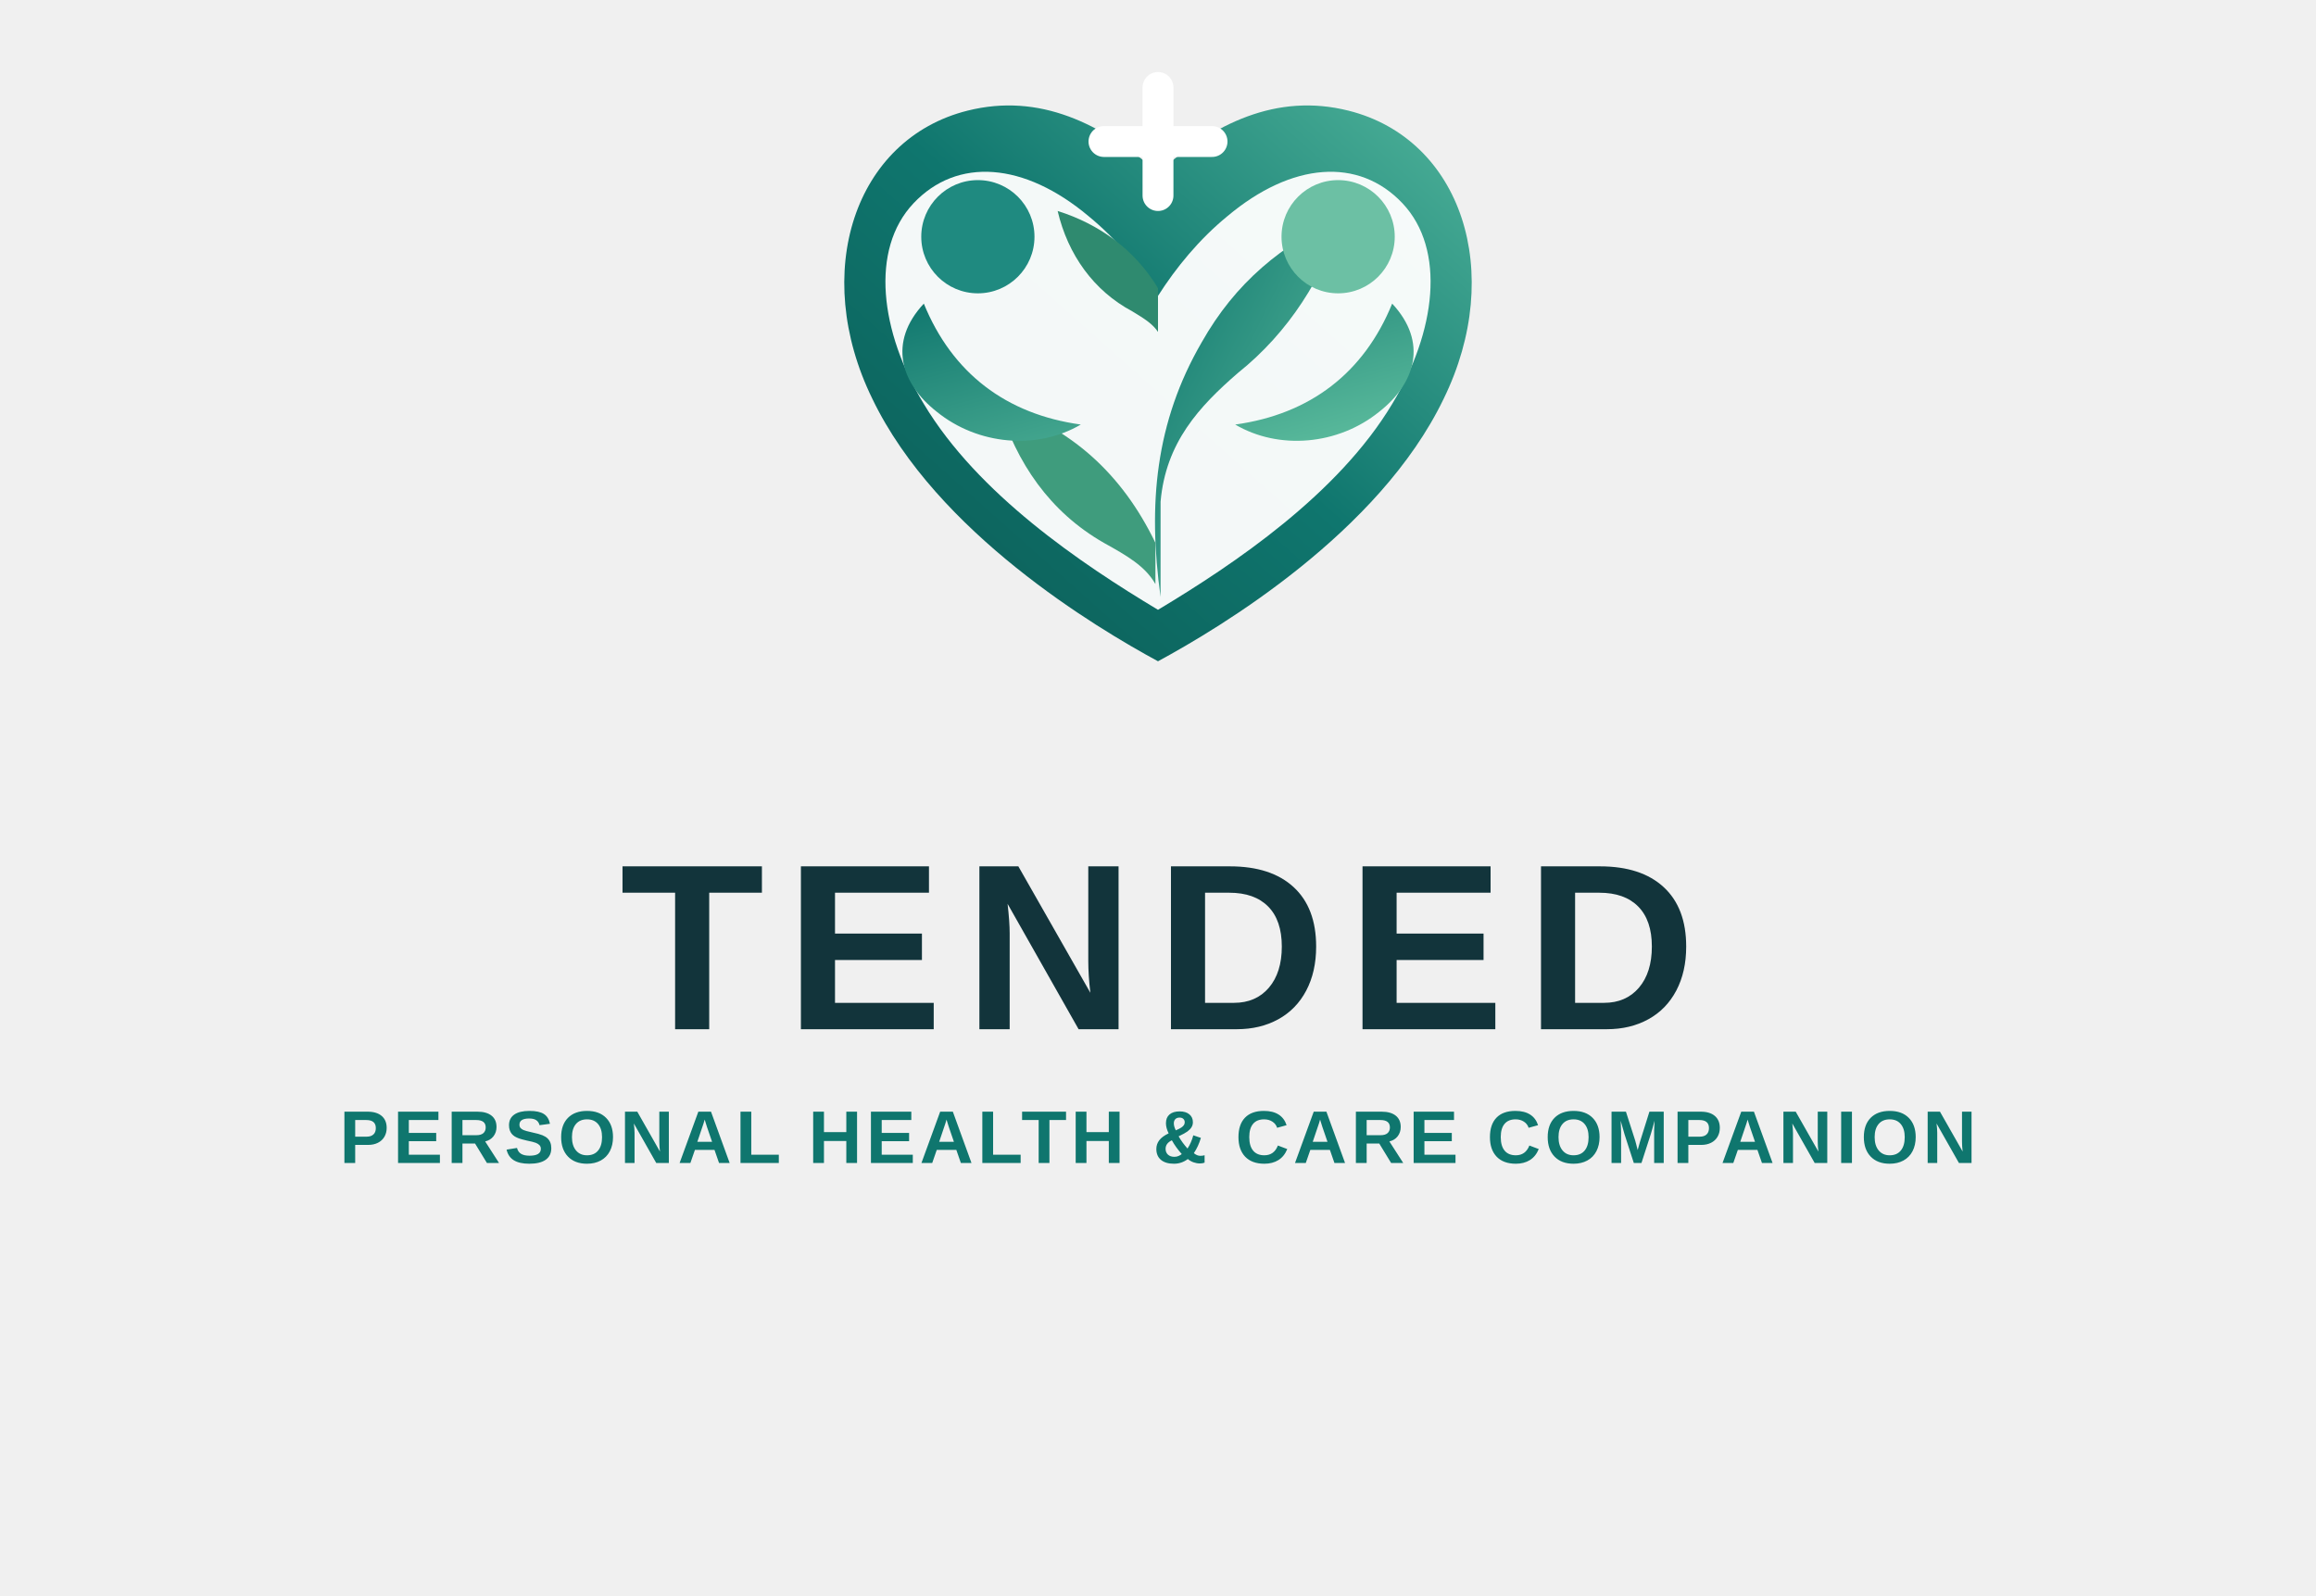
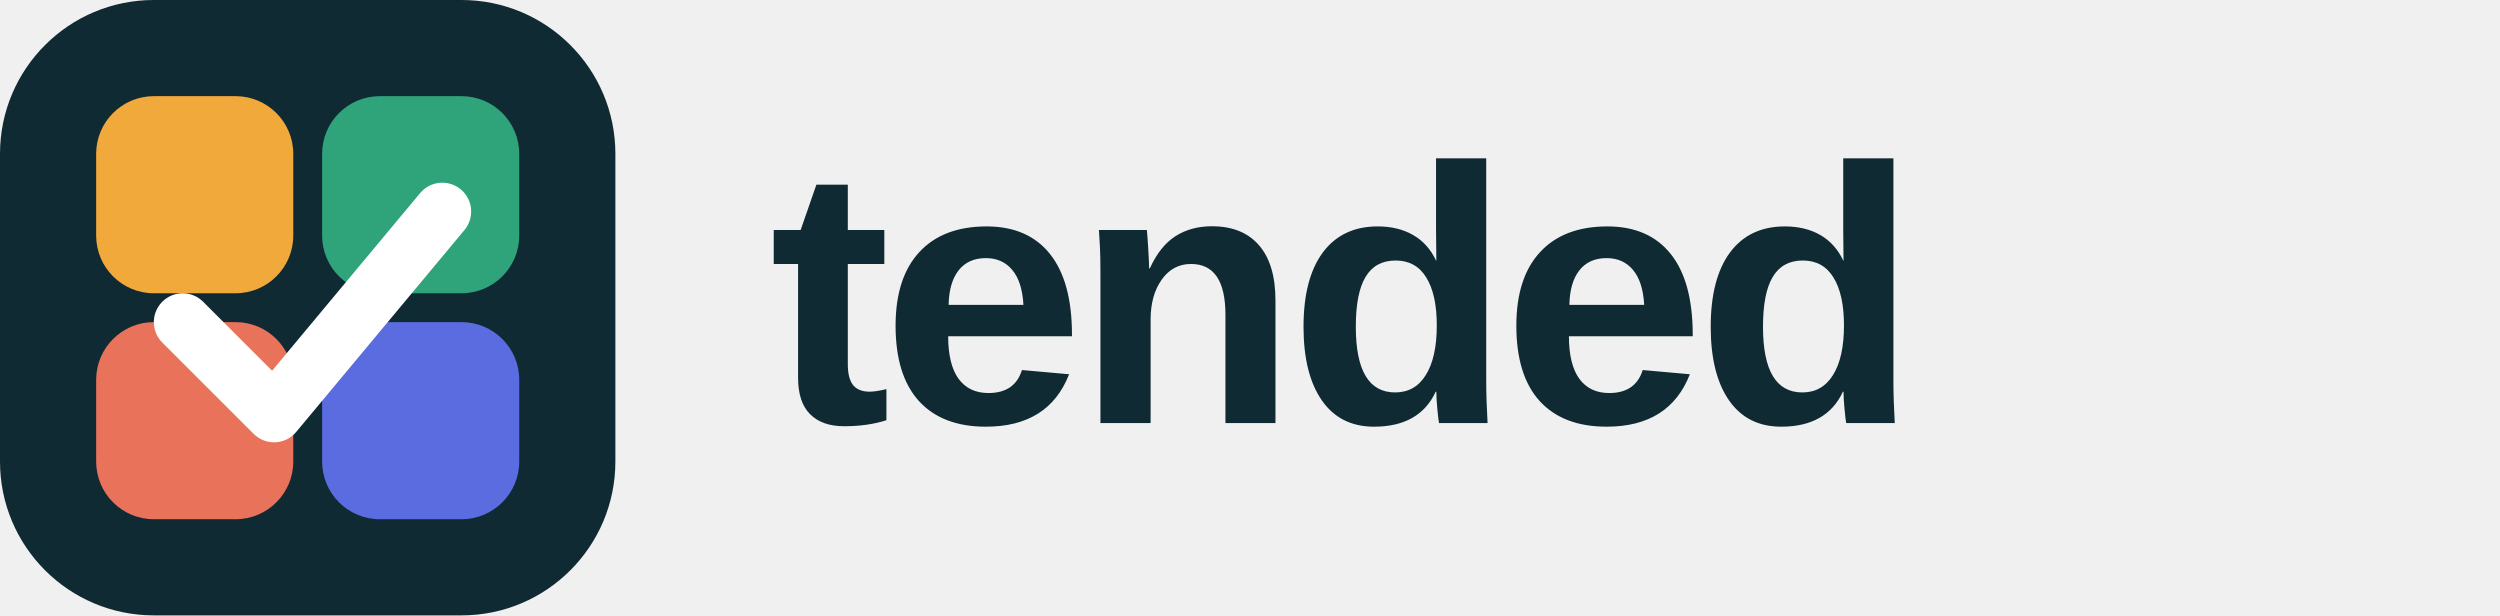
- <svg xmlns="http://www.w3.org/2000/svg" viewBox="0 0 900 620">
-   <defs>
-     <linearGradient id="a" x1="0" y1="1" x2="1" y2="0">
-       <stop stop-color="#0b5a54" />
-       <stop offset=".52" stop-color="#0f766e" />
-       <stop offset="1" stop-color="#4fb39a" />
-     </linearGradient>
-     <linearGradient id="b" x1="0" y1="0" x2="1" y2="1">
-       <stop stop-color="#0f766e" />
-       <stop offset="1" stop-color="#5fbf9f" />
-     </linearGradient>
-   </defs>
-   <g transform="translate(300 0) scale(1)">
-     <defs>
-       <linearGradient id="a" x1="0" y1="1" x2="1" y2="0">
-         <stop stop-color="#0b5a54" />
-         <stop offset=".52" stop-color="#0f766e" />
-         <stop offset="1" stop-color="#4fb39a" />
-       </linearGradient>
-       <linearGradient id="b" x1="0" y1="0" x2="1" y2="1">
-         <stop stop-color="#0f766e" />
-         <stop offset="1" stop-color="#5fbf9f" />
-       </linearGradient>
-     </defs>
-     <path d="M150 257C126 244 64 207 39 155 15 106 32 54 76 43c28-7 52 5 74 24 22-19 46-31 74-24 44 11 61 63 37 112-25 52-87 89-111 102Z" fill="url(#a)" />
-     <path d="M150 237c-30-18-70-45-91-80-17-28-21-60-4-78 17-18 43-16 68 5 11 9 20 20 27 31 7-11 16-22 27-31 25-21 51-23 68-5 17 18 13 50-4 78-21 35-61 62-91 80Z" fill="#fff" opacity=".95" />
-     <path d="M151 232c-5-36-2-68 16-99 13-23 31-38 55-49-8 24-21 45-41 61-15 13-28 27-30 50Z" fill="url(#b)" />
-     <path d="M149 211c-13-27-33-45-61-54 7 23 20 42 41 54 9 5 16 9 20 16Z" fill="#3f9c7d" />
-     <path d="M150 112c-9-15-23-25-39-30 4 17 14 31 29 39 5 3 8 5 10 8Z" fill="#2f8a6f" />
-     <circle cx="80" cy="92" r="22" fill="#1f8a80" />
-     <circle cx="220" cy="92" r="22" fill="#6cc0a4" />
-     <path d="M59 118c11 27 32 43 61 47-17 10-40 8-56-5-14-11-19-27-5-42ZM241 118c-11 27-32 43-61 47 17 10 40 8 56-5 14-11 19-27 5-42Z" fill="url(#b)" />
-     <path d="M150 34v42M129 55h42" stroke="#fff" stroke-width="12" stroke-linecap="round" />
+ <svg xmlns="http://www.w3.org/2000/svg" viewBox="0 0 260 64" role="img" aria-label="Tended">
+   <g>
+     <rect width="64" height="64" rx="16" fill="#0F2A33" />
+     <rect x="10" y="10" width="20.5" height="20.5" rx="6" fill="#F2A93B" />
+     <rect x="33.5" y="10" width="20.5" height="20.5" rx="6" fill="#2FA37A" />
+     <rect x="10" y="33.5" width="20.5" height="20.5" rx="6" fill="#E8735A" />
+     <rect x="33.5" y="33.5" width="20.5" height="20.5" rx="6" fill="#5B6BE0" />
+     <path d="M19 33.5 28.5 43 46 22" fill="none" stroke="#fff" stroke-width="6" stroke-linecap="round" stroke-linejoin="round" />
  </g>
-   <text x="450" y="400" text-anchor="middle" font-family="Arial,Helvetica,sans-serif" font-size="92" font-weight="800" letter-spacing="8" fill="#12343b">TENDED</text>
-   <text x="450" y="452" text-anchor="middle" font-family="Arial,Helvetica,sans-serif" font-size="29" font-weight="600" letter-spacing="1.5" fill="#0f766e">PERSONAL HEALTH &amp; CARE COMPANION</text>
+   <text x="80" y="44" font-family="Poppins, 'Segoe UI', Arial, sans-serif" font-size="38" font-weight="600" letter-spacing="-1" fill="#0F2A33">tended</text>
</svg>
